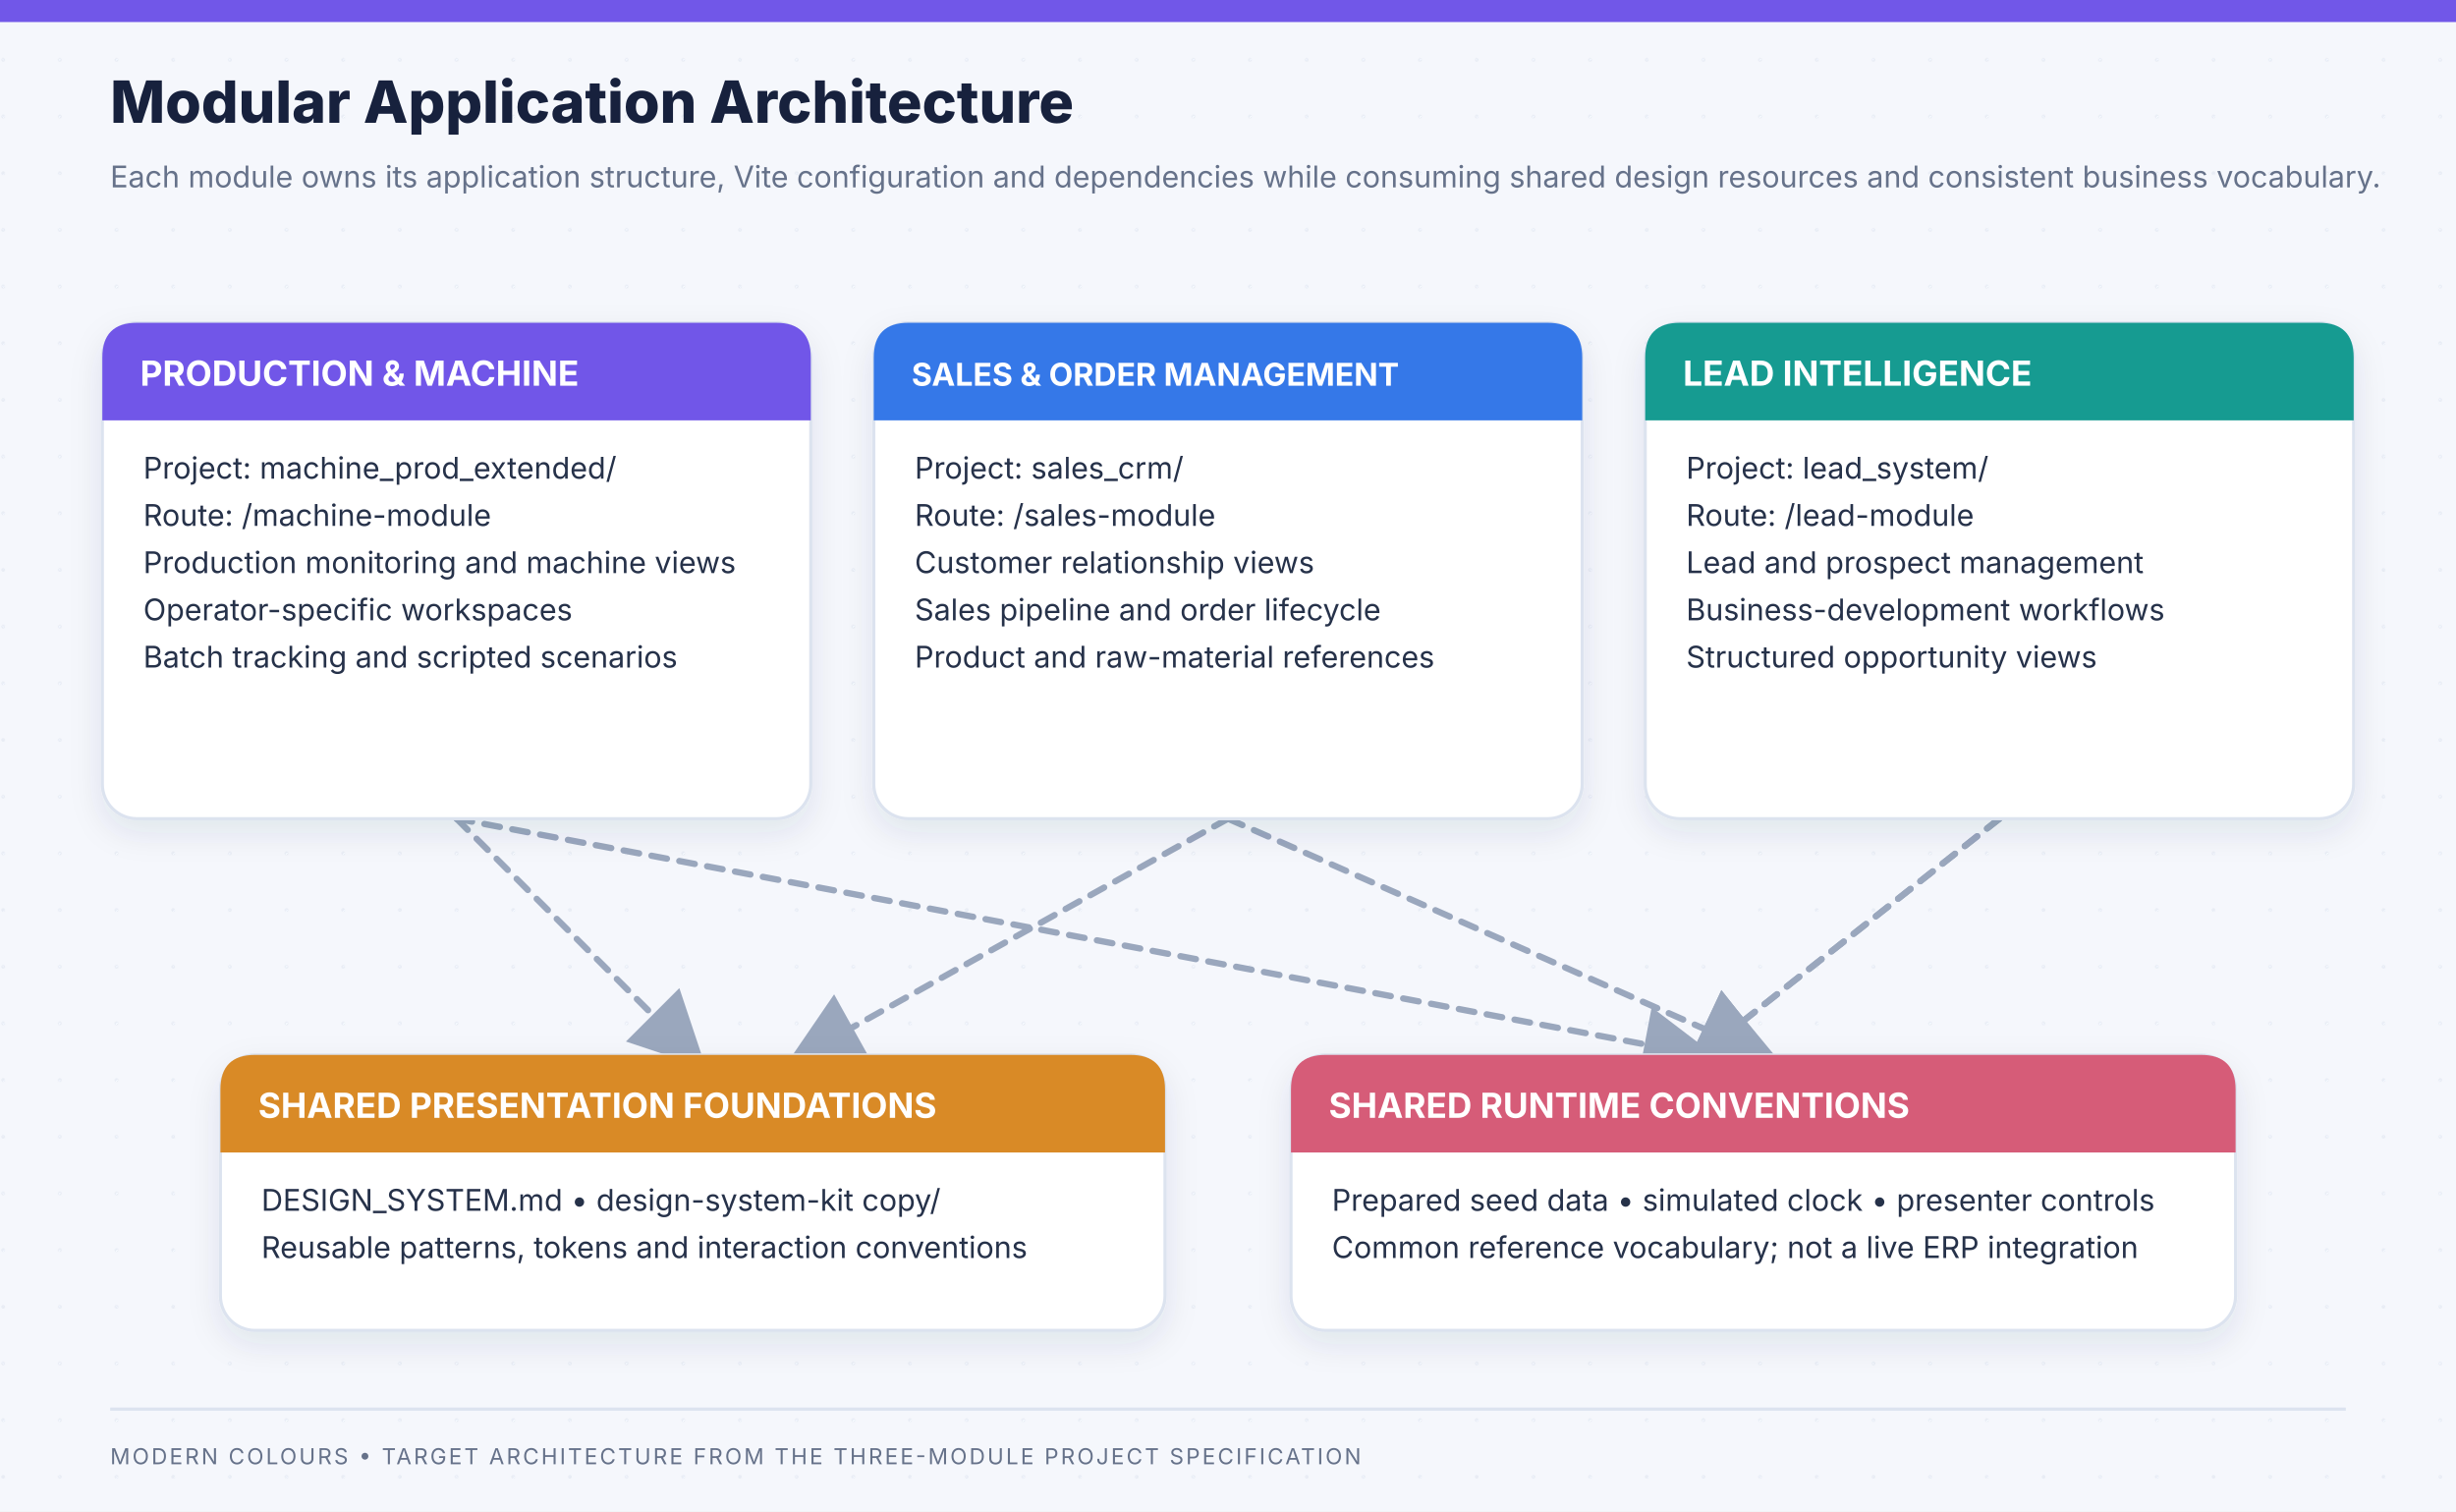
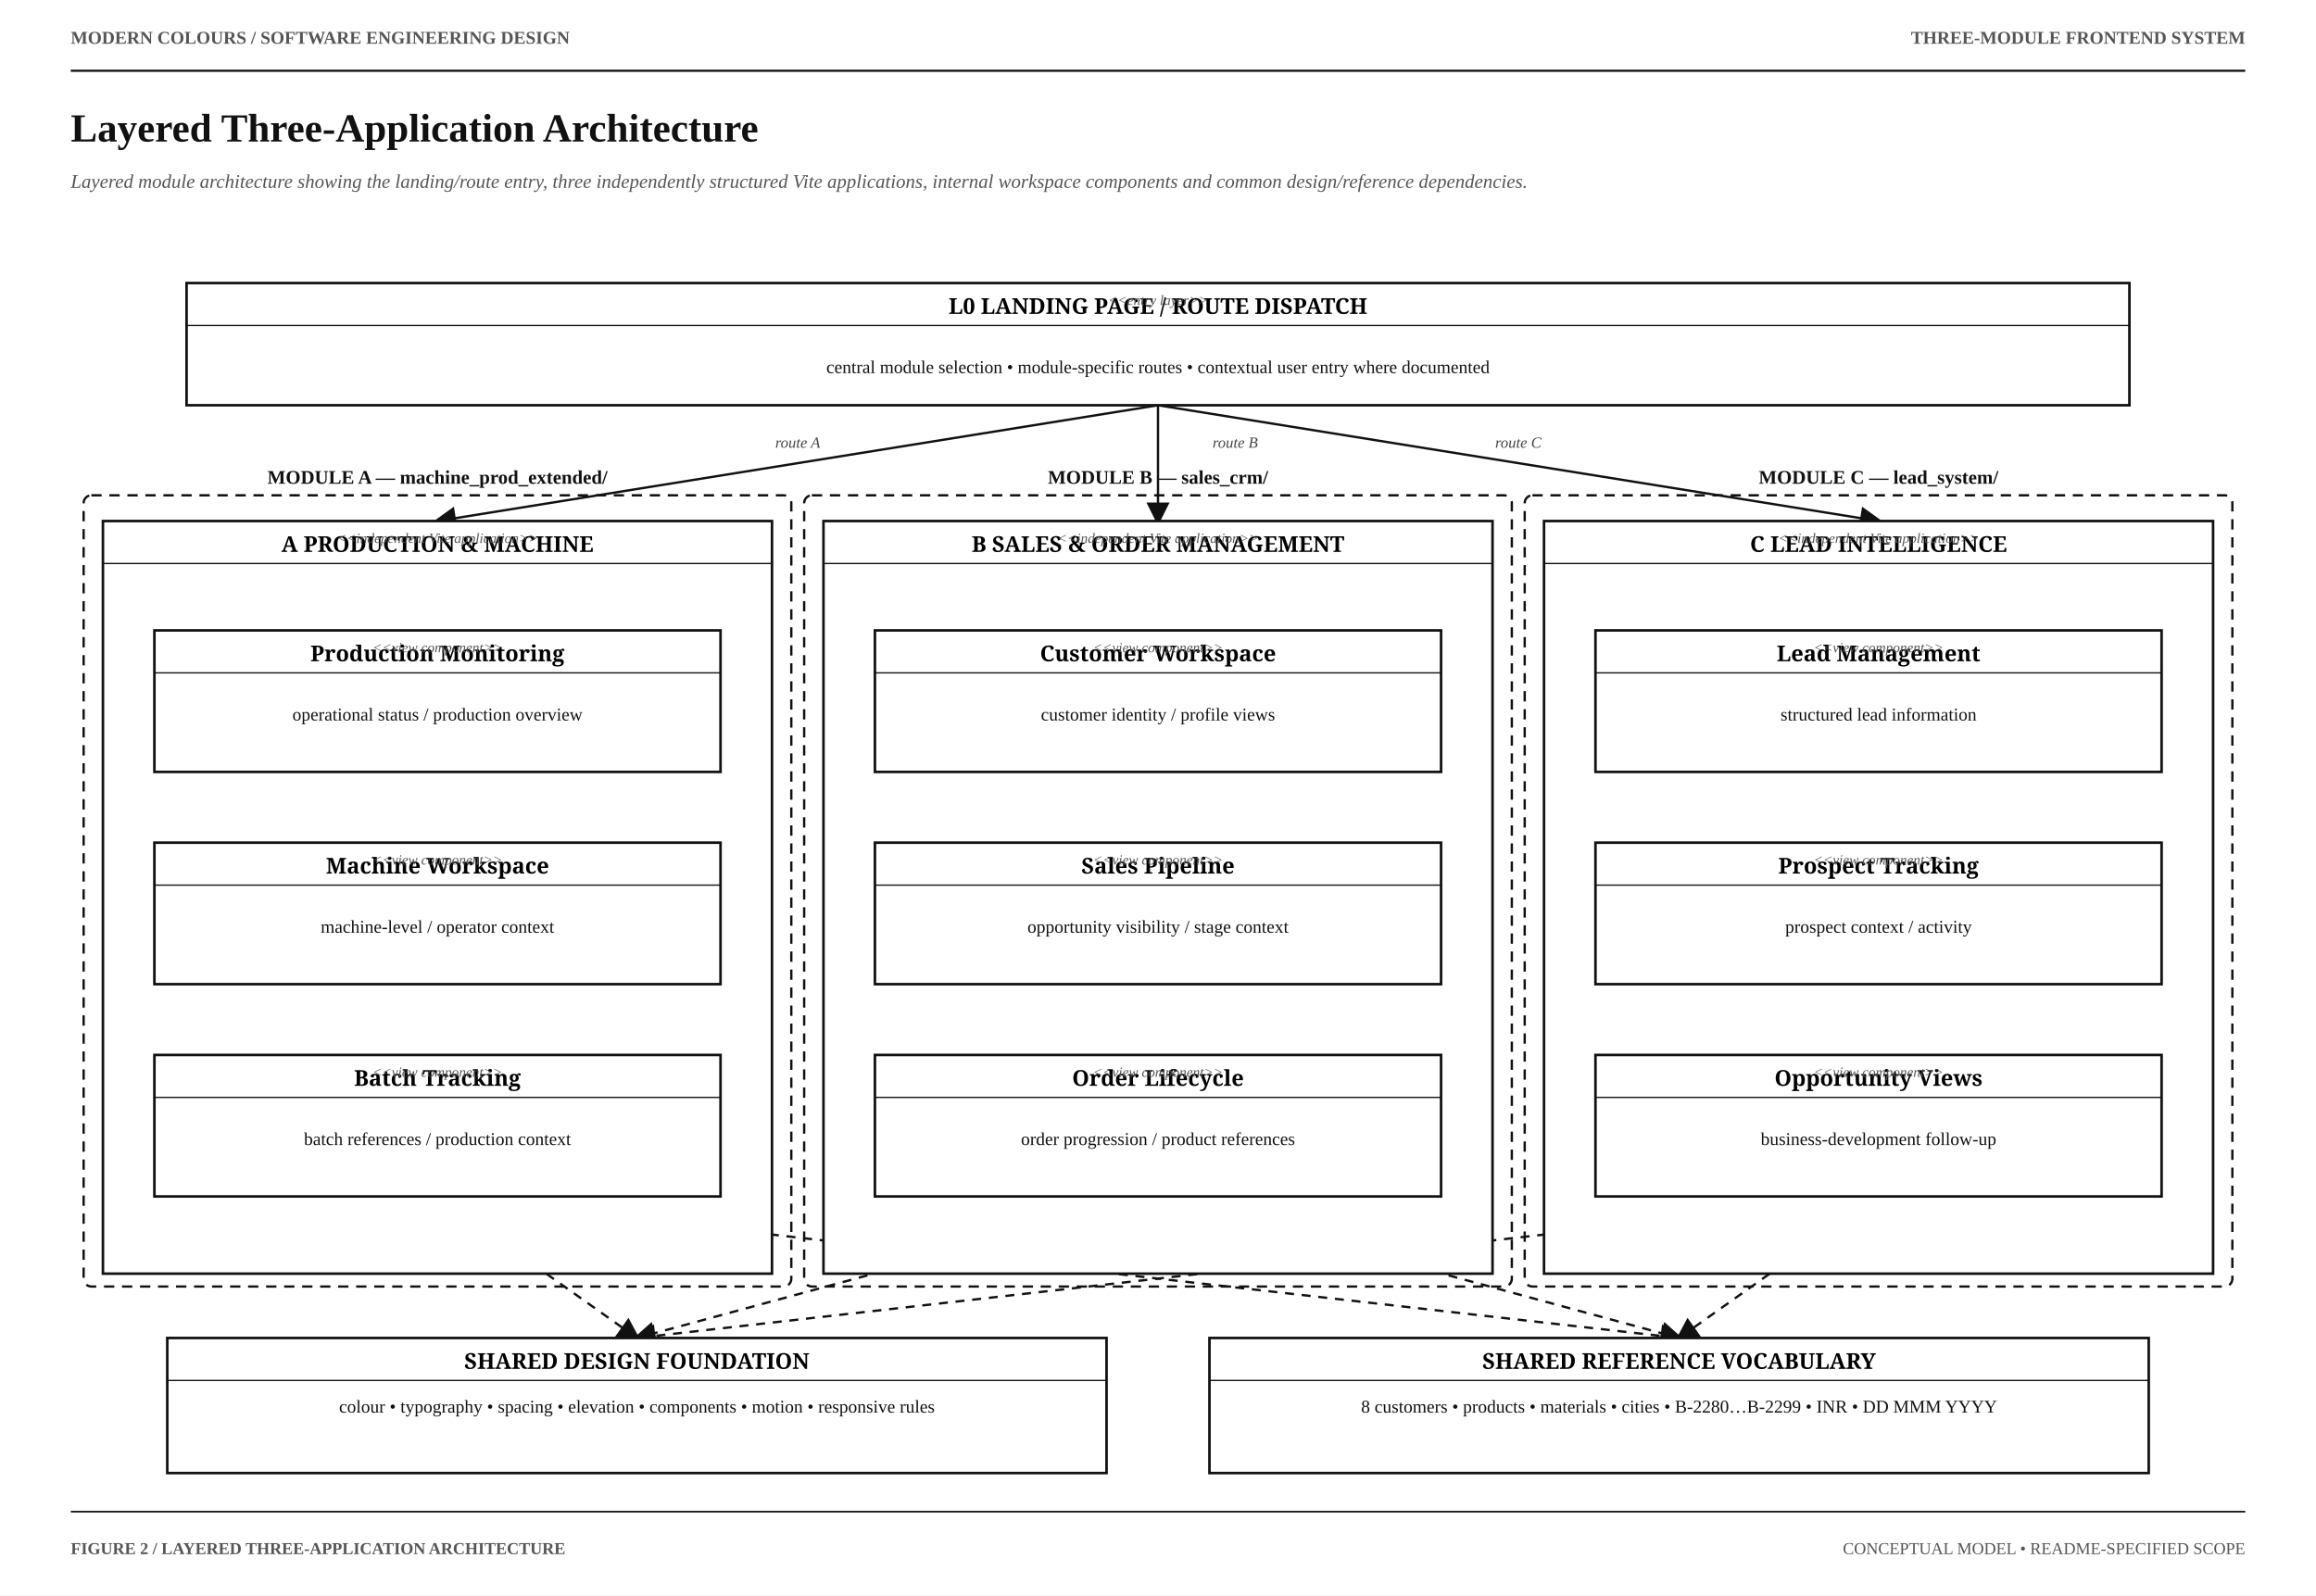
- <svg xmlns="http://www.w3.org/2000/svg" width="100%" viewBox="0 0 1560 960" role="img" aria-labelledby="title desc">
+ <svg xmlns="http://www.w3.org/2000/svg" width="100%" viewBox="0 0 1800 1240" role="img" aria-labelledby="ti de">
  <defs>
-     <filter id="shadow" x="-15%" y="-15%" width="130%" height="140%">
-       <feDropShadow dx="0" dy="8" stdDeviation="10" flood-color="#263657" flood-opacity=".09" />
-     </filter>
-     <marker id="arrow" markerWidth="12" markerHeight="12" refX="9" refY="6" orient="auto">
-       <path d="M0,0 L12,6 L0,12 Z" fill="#9AA7BD" />
+     <marker id="a" markerWidth="10" markerHeight="10" refX="8" refY="5" orient="auto">
+       <path d="M0 0L10 5L0 10Z" fill="#111" />
    </marker>
-     <pattern id="grid" width="36" height="36" patternUnits="userSpaceOnUse">
-       <circle cx="2" cy="2" r="1.2" fill="#E5EAF3" />
-     </pattern>
  </defs>
-   <rect width="1560" height="960" fill="#F5F7FC" />
-   <rect width="1560" height="960" fill="url(#grid)" opacity=".8" />
-   <rect x="0" y="0" width="1560" height="14" fill="#7157E8" />
-   <text x="70" y="78" font-family="Inter,Arial,sans-serif" font-size="37" font-weight="800" fill="#17213D">Modular Application Architecture</text>
-   <text x="70" y="119" font-family="Inter,Arial,sans-serif" font-size="19" fill="#66728A">Each module owns its application structure, Vite configuration and dependencies while consuming shared design resources and consistent business vocabulary.</text>
-   <path d="M 290 520 L 440 670" fill="none" stroke="#9AA7BD" stroke-width="4" stroke-linecap="round" marker-end="url(#arrow)" stroke-dasharray="10 8" />
-   <path d="M 780 520 L 510 670" fill="none" stroke="#9AA7BD" stroke-width="4" stroke-linecap="round" marker-end="url(#arrow)" stroke-dasharray="10 8" />
-   <path d="M 1270 520 L 1080 670" fill="none" stroke="#9AA7BD" stroke-width="4" stroke-linecap="round" marker-end="url(#arrow)" stroke-dasharray="10 8" />
-   <path d="M 290 520 L 1080 670" fill="none" stroke="#9AA7BD" stroke-width="4" stroke-linecap="round" marker-end="url(#arrow)" stroke-dasharray="10 8" />
-   <path d="M 780 520 L 1120 670" fill="none" stroke="#9AA7BD" stroke-width="4" stroke-linecap="round" marker-end="url(#arrow)" stroke-dasharray="10 8" />
-   <path d="M 1270 520 L 1080 670" fill="none" stroke="#9AA7BD" stroke-width="4" stroke-linecap="round" marker-end="url(#arrow)" stroke-dasharray="10 8" />
-   <g filter="url(#shadow)">
-     <rect x="65" y="205" width="450" height="315" rx="22" fill="#FFFFFF" stroke="#DCE3EF" stroke-width="2" />
-     <path d="M 87 205 H 493 Q 515 205 515 227 V 267 H 65 V 227 Q 65 205 87 205" fill="#7157E8" />
-     <text x="89" y="245" font-family="Inter,Arial,sans-serif" font-size="22" font-weight="700" fill="#FFFFFF">PRODUCTION &amp; MACHINE</text>
-     <text x="91" y="304" font-family="Inter,Arial,sans-serif" font-size="19" fill="#25304A">
-       <tspan x="91" dy="0">Project: machine_prod_extended/</tspan>
-       <tspan x="91" dy="30">Route: /machine-module</tspan>
-       <tspan x="91" dy="30">Production monitoring and machine views</tspan>
-       <tspan x="91" dy="30">Operator-specific workspaces</tspan>
-       <tspan x="91" dy="30">Batch tracking and scripted scenarios</tspan>
-     </text>
-   </g>
-   <g filter="url(#shadow)">
-     <rect x="555" y="205" width="450" height="315" rx="22" fill="#FFFFFF" stroke="#DCE3EF" stroke-width="2" />
-     <path d="M 577 205 H 983 Q 1005 205 1005 227 V 267 H 555 V 227 Q 555 205 577 205" fill="#3678E8" />
-     <text x="579" y="245" font-family="Inter,Arial,sans-serif" font-size="20" font-weight="700" fill="#FFFFFF">SALES &amp; ORDER MANAGEMENT</text>
-     <text x="581" y="304" font-family="Inter,Arial,sans-serif" font-size="19" fill="#25304A">
-       <tspan x="581" dy="0">Project: sales_crm/</tspan>
-       <tspan x="581" dy="30">Route: /sales-module</tspan>
-       <tspan x="581" dy="30">Customer relationship views</tspan>
-       <tspan x="581" dy="30">Sales pipeline and order lifecycle</tspan>
-       <tspan x="581" dy="30">Product and raw-material references</tspan>
-     </text>
-   </g>
-   <g filter="url(#shadow)">
-     <rect x="1045" y="205" width="450" height="315" rx="22" fill="#FFFFFF" stroke="#DCE3EF" stroke-width="2" />
-     <path d="M 1067 205 H 1473 Q 1495 205 1495 227 V 267 H 1045 V 227 Q 1045 205 1067 205" fill="#159B91" />
-     <text x="1069" y="245" font-family="Inter,Arial,sans-serif" font-size="22" font-weight="700" fill="#FFFFFF">LEAD INTELLIGENCE</text>
-     <text x="1071" y="304" font-family="Inter,Arial,sans-serif" font-size="19" fill="#25304A">
-       <tspan x="1071" dy="0">Project: lead_system/</tspan>
-       <tspan x="1071" dy="30">Route: /lead-module</tspan>
-       <tspan x="1071" dy="30">Lead and prospect management</tspan>
-       <tspan x="1071" dy="30">Business-development workflows</tspan>
-       <tspan x="1071" dy="30">Structured opportunity views</tspan>
-     </text>
-   </g>
-   <g filter="url(#shadow)">
-     <rect x="140" y="670" width="600" height="175" rx="22" fill="#FFFFFF" stroke="#DCE3EF" stroke-width="2" />
-     <path d="M 162 670 H 718 Q 740 670 740 692 V 732 H 140 V 692 Q 140 670 162 670" fill="#D98A28" />
-     <text x="164" y="710" font-family="Inter,Arial,sans-serif" font-size="22" font-weight="700" fill="#FFFFFF">SHARED PRESENTATION FOUNDATIONS</text>
-     <text x="166" y="769" font-family="Inter,Arial,sans-serif" font-size="19" fill="#25304A">
-       <tspan x="166" dy="0">DESIGN_SYSTEM.md  •  design-system-kit copy/</tspan>
-       <tspan x="166" dy="30">Reusable patterns, tokens and interaction conventions</tspan>
-     </text>
-   </g>
-   <g filter="url(#shadow)">
-     <rect x="820" y="670" width="600" height="175" rx="22" fill="#FFFFFF" stroke="#DCE3EF" stroke-width="2" />
-     <path d="M 842 670 H 1398 Q 1420 670 1420 692 V 732 H 820 V 692 Q 820 670 842 670" fill="#D65C78" />
-     <text x="844" y="710" font-family="Inter,Arial,sans-serif" font-size="22" font-weight="700" fill="#FFFFFF">SHARED RUNTIME CONVENTIONS</text>
-     <text x="846" y="769" font-family="Inter,Arial,sans-serif" font-size="19" fill="#25304A">
-       <tspan x="846" dy="0">Prepared seed data  •  simulated clock  •  presenter controls</tspan>
-       <tspan x="846" dy="30">Common reference vocabulary; not a live ERP integration</tspan>
-     </text>
-   </g>
-   <path d="M70 895 H1490" stroke="#DCE3EF" stroke-width="2" />
-   <text x="70" y="930" font-family="Inter,Arial,sans-serif" font-size="14" letter-spacing="1.4" fill="#66728A">MODERN COLOURS  •  TARGET ARCHITECTURE FROM THE THREE-MODULE PROJECT SPECIFICATION</text>
+   <rect width="1800" height="1240" fill="#fff" />
+   <text x="55" y="34" text-anchor="start" font-family="Georgia,'Times New Roman',serif" font-size="14" font-weight="700" fill="#555">MODERN COLOURS / SOFTWARE ENGINEERING DESIGN</text>
+   <text x="1745" y="34" text-anchor="end" font-family="Georgia,'Times New Roman',serif" font-size="14" font-weight="700" fill="#555">THREE-MODULE FRONTEND SYSTEM</text>
+   <path d="M55 55H1745" stroke="#111" stroke-width="1.7" />
+   <text x="55" y="110" text-anchor="start" font-family="Georgia,'Times New Roman',serif" font-size="31" font-weight="700" fill="#111">Layered Three-Application Architecture</text>
+   <text x="55" y="146" text-anchor="start" font-family="Georgia,'Times New Roman',serif" font-size="15" font-weight="400" fill="#555" font-style="italic">Layered module architecture showing the landing/route entry, three independently structured Vite applications, internal workspace components and common design/reference dependencies.</text>
+   <rect x="65" y="385" width="550" height="615" rx="6" fill="none" stroke="#111" stroke-width="1.8" stroke-dasharray="8 6" />
+   <text x="340" y="376" text-anchor="middle" font-family="Georgia,'Times New Roman',serif" font-size="15" font-weight="700" fill="#111">MODULE A — machine_prod_extended/</text>
+   <rect x="625" y="385" width="550" height="615" rx="6" fill="none" stroke="#111" stroke-width="1.8" stroke-dasharray="8 6" />
+   <text x="900" y="376" text-anchor="middle" font-family="Georgia,'Times New Roman',serif" font-size="15" font-weight="700" fill="#111">MODULE B — sales_crm/</text>
+   <rect x="1185" y="385" width="550" height="615" rx="6" fill="none" stroke="#111" stroke-width="1.8" stroke-dasharray="8 6" />
+   <text x="1460" y="376" text-anchor="middle" font-family="Georgia,'Times New Roman',serif" font-size="15" font-weight="700" fill="#111">MODULE C — lead_system/</text>
+   <path d="M900 315 L340 405" fill="none" stroke="#111" stroke-width="1.8" marker-end="url(#a)" />
+   <rect x="582.5" y="334" width="75" height="18" fill="#fff" />
+   <text x="620" y="348" text-anchor="middle" font-family="Georgia,'Times New Roman',serif" font-size="12" font-weight="400" fill="#444" font-style="italic">route A</text>
+   <path d="M900 315 L900 405" fill="none" stroke="#111" stroke-width="1.8" marker-end="url(#a)" />
+   <rect x="922.5" y="334" width="75" height="18" fill="#fff" />
+   <text x="960" y="348" text-anchor="middle" font-family="Georgia,'Times New Roman',serif" font-size="12" font-weight="400" fill="#444" font-style="italic">route B</text>
+   <path d="M900 315 L1460 405" fill="none" stroke="#111" stroke-width="1.8" marker-end="url(#a)" />
+   <rect x="1142.5" y="334" width="75" height="18" fill="#fff" />
+   <text x="1180" y="348" text-anchor="middle" font-family="Georgia,'Times New Roman',serif" font-size="12" font-weight="400" fill="#444" font-style="italic">route C</text>
+   <path d="M340 930 L495 1040" fill="none" stroke="#111" stroke-width="1.8" stroke-dasharray="7 6" marker-end="url(#a)" />
+   <rect x="372" y="959" width="91" height="18" fill="#fff" />
+   <text x="417.5" y="973" text-anchor="middle" font-family="Georgia,'Times New Roman',serif" font-size="12" font-weight="400" fill="#444" font-style="italic">design tokens</text>
+   <path d="M900 930 L495 1040" fill="none" stroke="#111" stroke-width="1.8" stroke-dasharray="7 6" marker-end="url(#a)" />
+   <rect x="652" y="959" width="91" height="18" fill="#fff" />
+   <text x="697.5" y="973" text-anchor="middle" font-family="Georgia,'Times New Roman',serif" font-size="12" font-weight="400" fill="#444" font-style="italic">design tokens</text>
+   <path d="M1460 930 L495 1040" fill="none" stroke="#111" stroke-width="1.8" stroke-dasharray="7 6" marker-end="url(#a)" />
+   <rect x="932" y="959" width="91" height="18" fill="#fff" />
+   <text x="977.5" y="973" text-anchor="middle" font-family="Georgia,'Times New Roman',serif" font-size="12" font-weight="400" fill="#444" font-style="italic">design tokens</text>
+   <path d="M340 930 L1305 1040" fill="none" stroke="#111" stroke-width="1.8" stroke-dasharray="7 6" marker-end="url(#a)" />
+   <rect x="784" y="959" width="77" height="18" fill="#fff" />
+   <text x="822.5" y="973" text-anchor="middle" font-family="Georgia,'Times New Roman',serif" font-size="12" font-weight="400" fill="#444" font-style="italic">conventions</text>
+   <path d="M900 930 L1305 1040" fill="none" stroke="#111" stroke-width="1.8" stroke-dasharray="7 6" marker-end="url(#a)" />
+   <rect x="1064" y="959" width="77" height="18" fill="#fff" />
+   <text x="1102.5" y="973" text-anchor="middle" font-family="Georgia,'Times New Roman',serif" font-size="12" font-weight="400" fill="#444" font-style="italic">conventions</text>
+   <path d="M1460 930 L1305 1040" fill="none" stroke="#111" stroke-width="1.8" stroke-dasharray="7 6" marker-end="url(#a)" />
+   <rect x="1344" y="959" width="77" height="18" fill="#fff" />
+   <text x="1382.5" y="973" text-anchor="middle" font-family="Georgia,'Times New Roman',serif" font-size="12" font-weight="400" fill="#444" font-style="italic">conventions</text>
+   <rect x="145" y="220" width="1510" height="95" fill="#fff" stroke="#111" stroke-width="2" />
+   <line x1="145" y1="253" x2="1655" y2="253" stroke="#111" />
+   <text x="900" y="244" text-anchor="middle" font-family="Georgia" font-size="17" font-weight="700">L0  LANDING PAGE / ROUTE DISPATCH</text>
+   <text x="900" y="237" text-anchor="middle" font-family="Georgia,'Times New Roman',serif" font-size="11" font-weight="400" fill="#555" font-style="italic">&lt;&lt;entry layer&gt;&gt;</text>
+   <text x="900" y="290" text-anchor="middle" font-family="Georgia,'Times New Roman',serif" font-size="14" font-weight="400" fill="#111">central module selection • module-specific routes • contextual user entry where documented</text>
+   <rect x="80" y="405" width="520" height="585" fill="#fff" stroke="#111" stroke-width="2" />
+   <line x1="80" y1="438" x2="600" y2="438" stroke="#111" />
+   <text x="340" y="429" text-anchor="middle" font-family="Georgia" font-size="17" font-weight="700">A  PRODUCTION &amp; MACHINE</text>
+   <text x="340" y="422" text-anchor="middle" font-family="Georgia,'Times New Roman',serif" font-size="11" font-weight="400" fill="#555" font-style="italic">&lt;&lt;independent Vite application&gt;&gt;</text>
+   <rect x="640" y="405" width="520" height="585" fill="#fff" stroke="#111" stroke-width="2" />
+   <line x1="640" y1="438" x2="1160" y2="438" stroke="#111" />
+   <text x="900" y="429" text-anchor="middle" font-family="Georgia" font-size="17" font-weight="700">B  SALES &amp; ORDER MANAGEMENT</text>
+   <text x="900" y="422" text-anchor="middle" font-family="Georgia,'Times New Roman',serif" font-size="11" font-weight="400" fill="#555" font-style="italic">&lt;&lt;independent Vite application&gt;&gt;</text>
+   <rect x="1200" y="405" width="520" height="585" fill="#fff" stroke="#111" stroke-width="2" />
+   <line x1="1200" y1="438" x2="1720" y2="438" stroke="#111" />
+   <text x="1460" y="429" text-anchor="middle" font-family="Georgia" font-size="17" font-weight="700">C  LEAD INTELLIGENCE</text>
+   <text x="1460" y="422" text-anchor="middle" font-family="Georgia,'Times New Roman',serif" font-size="11" font-weight="400" fill="#555" font-style="italic">&lt;&lt;independent Vite application&gt;&gt;</text>
+   <rect x="120" y="490" width="440" height="110" fill="#fff" stroke="#111" stroke-width="2" />
+   <line x1="120" y1="523" x2="560" y2="523" stroke="#111" />
+   <text x="340" y="514" text-anchor="middle" font-family="Georgia" font-size="17" font-weight="700">Production Monitoring</text>
+   <text x="340" y="507" text-anchor="middle" font-family="Georgia,'Times New Roman',serif" font-size="11" font-weight="400" fill="#555" font-style="italic">&lt;&lt;view component&gt;&gt;</text>
+   <text x="340" y="560" text-anchor="middle" font-family="Georgia,'Times New Roman',serif" font-size="14" font-weight="400" fill="#111">operational status / production overview</text>
+   <rect x="120" y="655" width="440" height="110" fill="#fff" stroke="#111" stroke-width="2" />
+   <line x1="120" y1="688" x2="560" y2="688" stroke="#111" />
+   <text x="340" y="679" text-anchor="middle" font-family="Georgia" font-size="17" font-weight="700">Machine Workspace</text>
+   <text x="340" y="672" text-anchor="middle" font-family="Georgia,'Times New Roman',serif" font-size="11" font-weight="400" fill="#555" font-style="italic">&lt;&lt;view component&gt;&gt;</text>
+   <text x="340" y="725" text-anchor="middle" font-family="Georgia,'Times New Roman',serif" font-size="14" font-weight="400" fill="#111">machine-level / operator context</text>
+   <rect x="120" y="820" width="440" height="110" fill="#fff" stroke="#111" stroke-width="2" />
+   <line x1="120" y1="853" x2="560" y2="853" stroke="#111" />
+   <text x="340" y="844" text-anchor="middle" font-family="Georgia" font-size="17" font-weight="700">Batch Tracking</text>
+   <text x="340" y="837" text-anchor="middle" font-family="Georgia,'Times New Roman',serif" font-size="11" font-weight="400" fill="#555" font-style="italic">&lt;&lt;view component&gt;&gt;</text>
+   <text x="340" y="890" text-anchor="middle" font-family="Georgia,'Times New Roman',serif" font-size="14" font-weight="400" fill="#111">batch references / production context</text>
+   <rect x="680" y="490" width="440" height="110" fill="#fff" stroke="#111" stroke-width="2" />
+   <line x1="680" y1="523" x2="1120" y2="523" stroke="#111" />
+   <text x="900" y="514" text-anchor="middle" font-family="Georgia" font-size="17" font-weight="700">Customer Workspace</text>
+   <text x="900" y="507" text-anchor="middle" font-family="Georgia,'Times New Roman',serif" font-size="11" font-weight="400" fill="#555" font-style="italic">&lt;&lt;view component&gt;&gt;</text>
+   <text x="900" y="560" text-anchor="middle" font-family="Georgia,'Times New Roman',serif" font-size="14" font-weight="400" fill="#111">customer identity / profile views</text>
+   <rect x="680" y="655" width="440" height="110" fill="#fff" stroke="#111" stroke-width="2" />
+   <line x1="680" y1="688" x2="1120" y2="688" stroke="#111" />
+   <text x="900" y="679" text-anchor="middle" font-family="Georgia" font-size="17" font-weight="700">Sales Pipeline</text>
+   <text x="900" y="672" text-anchor="middle" font-family="Georgia,'Times New Roman',serif" font-size="11" font-weight="400" fill="#555" font-style="italic">&lt;&lt;view component&gt;&gt;</text>
+   <text x="900" y="725" text-anchor="middle" font-family="Georgia,'Times New Roman',serif" font-size="14" font-weight="400" fill="#111">opportunity visibility / stage context</text>
+   <rect x="680" y="820" width="440" height="110" fill="#fff" stroke="#111" stroke-width="2" />
+   <line x1="680" y1="853" x2="1120" y2="853" stroke="#111" />
+   <text x="900" y="844" text-anchor="middle" font-family="Georgia" font-size="17" font-weight="700">Order Lifecycle</text>
+   <text x="900" y="837" text-anchor="middle" font-family="Georgia,'Times New Roman',serif" font-size="11" font-weight="400" fill="#555" font-style="italic">&lt;&lt;view component&gt;&gt;</text>
+   <text x="900" y="890" text-anchor="middle" font-family="Georgia,'Times New Roman',serif" font-size="14" font-weight="400" fill="#111">order progression / product references</text>
+   <rect x="1240" y="490" width="440" height="110" fill="#fff" stroke="#111" stroke-width="2" />
+   <line x1="1240" y1="523" x2="1680" y2="523" stroke="#111" />
+   <text x="1460" y="514" text-anchor="middle" font-family="Georgia" font-size="17" font-weight="700">Lead Management</text>
+   <text x="1460" y="507" text-anchor="middle" font-family="Georgia,'Times New Roman',serif" font-size="11" font-weight="400" fill="#555" font-style="italic">&lt;&lt;view component&gt;&gt;</text>
+   <text x="1460" y="560" text-anchor="middle" font-family="Georgia,'Times New Roman',serif" font-size="14" font-weight="400" fill="#111">structured lead information</text>
+   <rect x="1240" y="655" width="440" height="110" fill="#fff" stroke="#111" stroke-width="2" />
+   <line x1="1240" y1="688" x2="1680" y2="688" stroke="#111" />
+   <text x="1460" y="679" text-anchor="middle" font-family="Georgia" font-size="17" font-weight="700">Prospect Tracking</text>
+   <text x="1460" y="672" text-anchor="middle" font-family="Georgia,'Times New Roman',serif" font-size="11" font-weight="400" fill="#555" font-style="italic">&lt;&lt;view component&gt;&gt;</text>
+   <text x="1460" y="725" text-anchor="middle" font-family="Georgia,'Times New Roman',serif" font-size="14" font-weight="400" fill="#111">prospect context / activity</text>
+   <rect x="1240" y="820" width="440" height="110" fill="#fff" stroke="#111" stroke-width="2" />
+   <line x1="1240" y1="853" x2="1680" y2="853" stroke="#111" />
+   <text x="1460" y="844" text-anchor="middle" font-family="Georgia" font-size="17" font-weight="700">Opportunity Views</text>
+   <text x="1460" y="837" text-anchor="middle" font-family="Georgia,'Times New Roman',serif" font-size="11" font-weight="400" fill="#555" font-style="italic">&lt;&lt;view component&gt;&gt;</text>
+   <text x="1460" y="890" text-anchor="middle" font-family="Georgia,'Times New Roman',serif" font-size="14" font-weight="400" fill="#111">business-development follow-up</text>
+   <rect x="130" y="1040" width="730" height="105" fill="#fff" stroke="#111" stroke-width="2" />
+   <line x1="130" y1="1073" x2="860" y2="1073" stroke="#111" />
+   <text x="495" y="1064" text-anchor="middle" font-family="Georgia" font-size="17" font-weight="700">SHARED DESIGN FOUNDATION</text>
+   <text x="495" y="1098" text-anchor="middle" font-family="Georgia,'Times New Roman',serif" font-size="14" font-weight="400" fill="#111">colour • typography • spacing • elevation • components • motion • responsive rules</text>
+   <rect x="940" y="1040" width="730" height="105" fill="#fff" stroke="#111" stroke-width="2" />
+   <line x1="940" y1="1073" x2="1670" y2="1073" stroke="#111" />
+   <text x="1305" y="1064" text-anchor="middle" font-family="Georgia" font-size="17" font-weight="700">SHARED REFERENCE VOCABULARY</text>
+   <text x="1305" y="1098" text-anchor="middle" font-family="Georgia,'Times New Roman',serif" font-size="14" font-weight="400" fill="#111">8 customers • products • materials • cities • B-2280…B-2299 • INR • DD MMM YYYY</text>
+   <path d="M55 1175H1745" stroke="#111" stroke-width="1.3" />
+   <text x="55" y="1208" text-anchor="start" font-family="Georgia,'Times New Roman',serif" font-size="13" font-weight="700" fill="#555">FIGURE 2 / LAYERED THREE-APPLICATION ARCHITECTURE</text>
+   <text x="1745" y="1208" text-anchor="end" font-family="Georgia,'Times New Roman',serif" font-size="13" font-weight="400" fill="#555">CONCEPTUAL MODEL • README-SPECIFIED SCOPE</text>
</svg>
